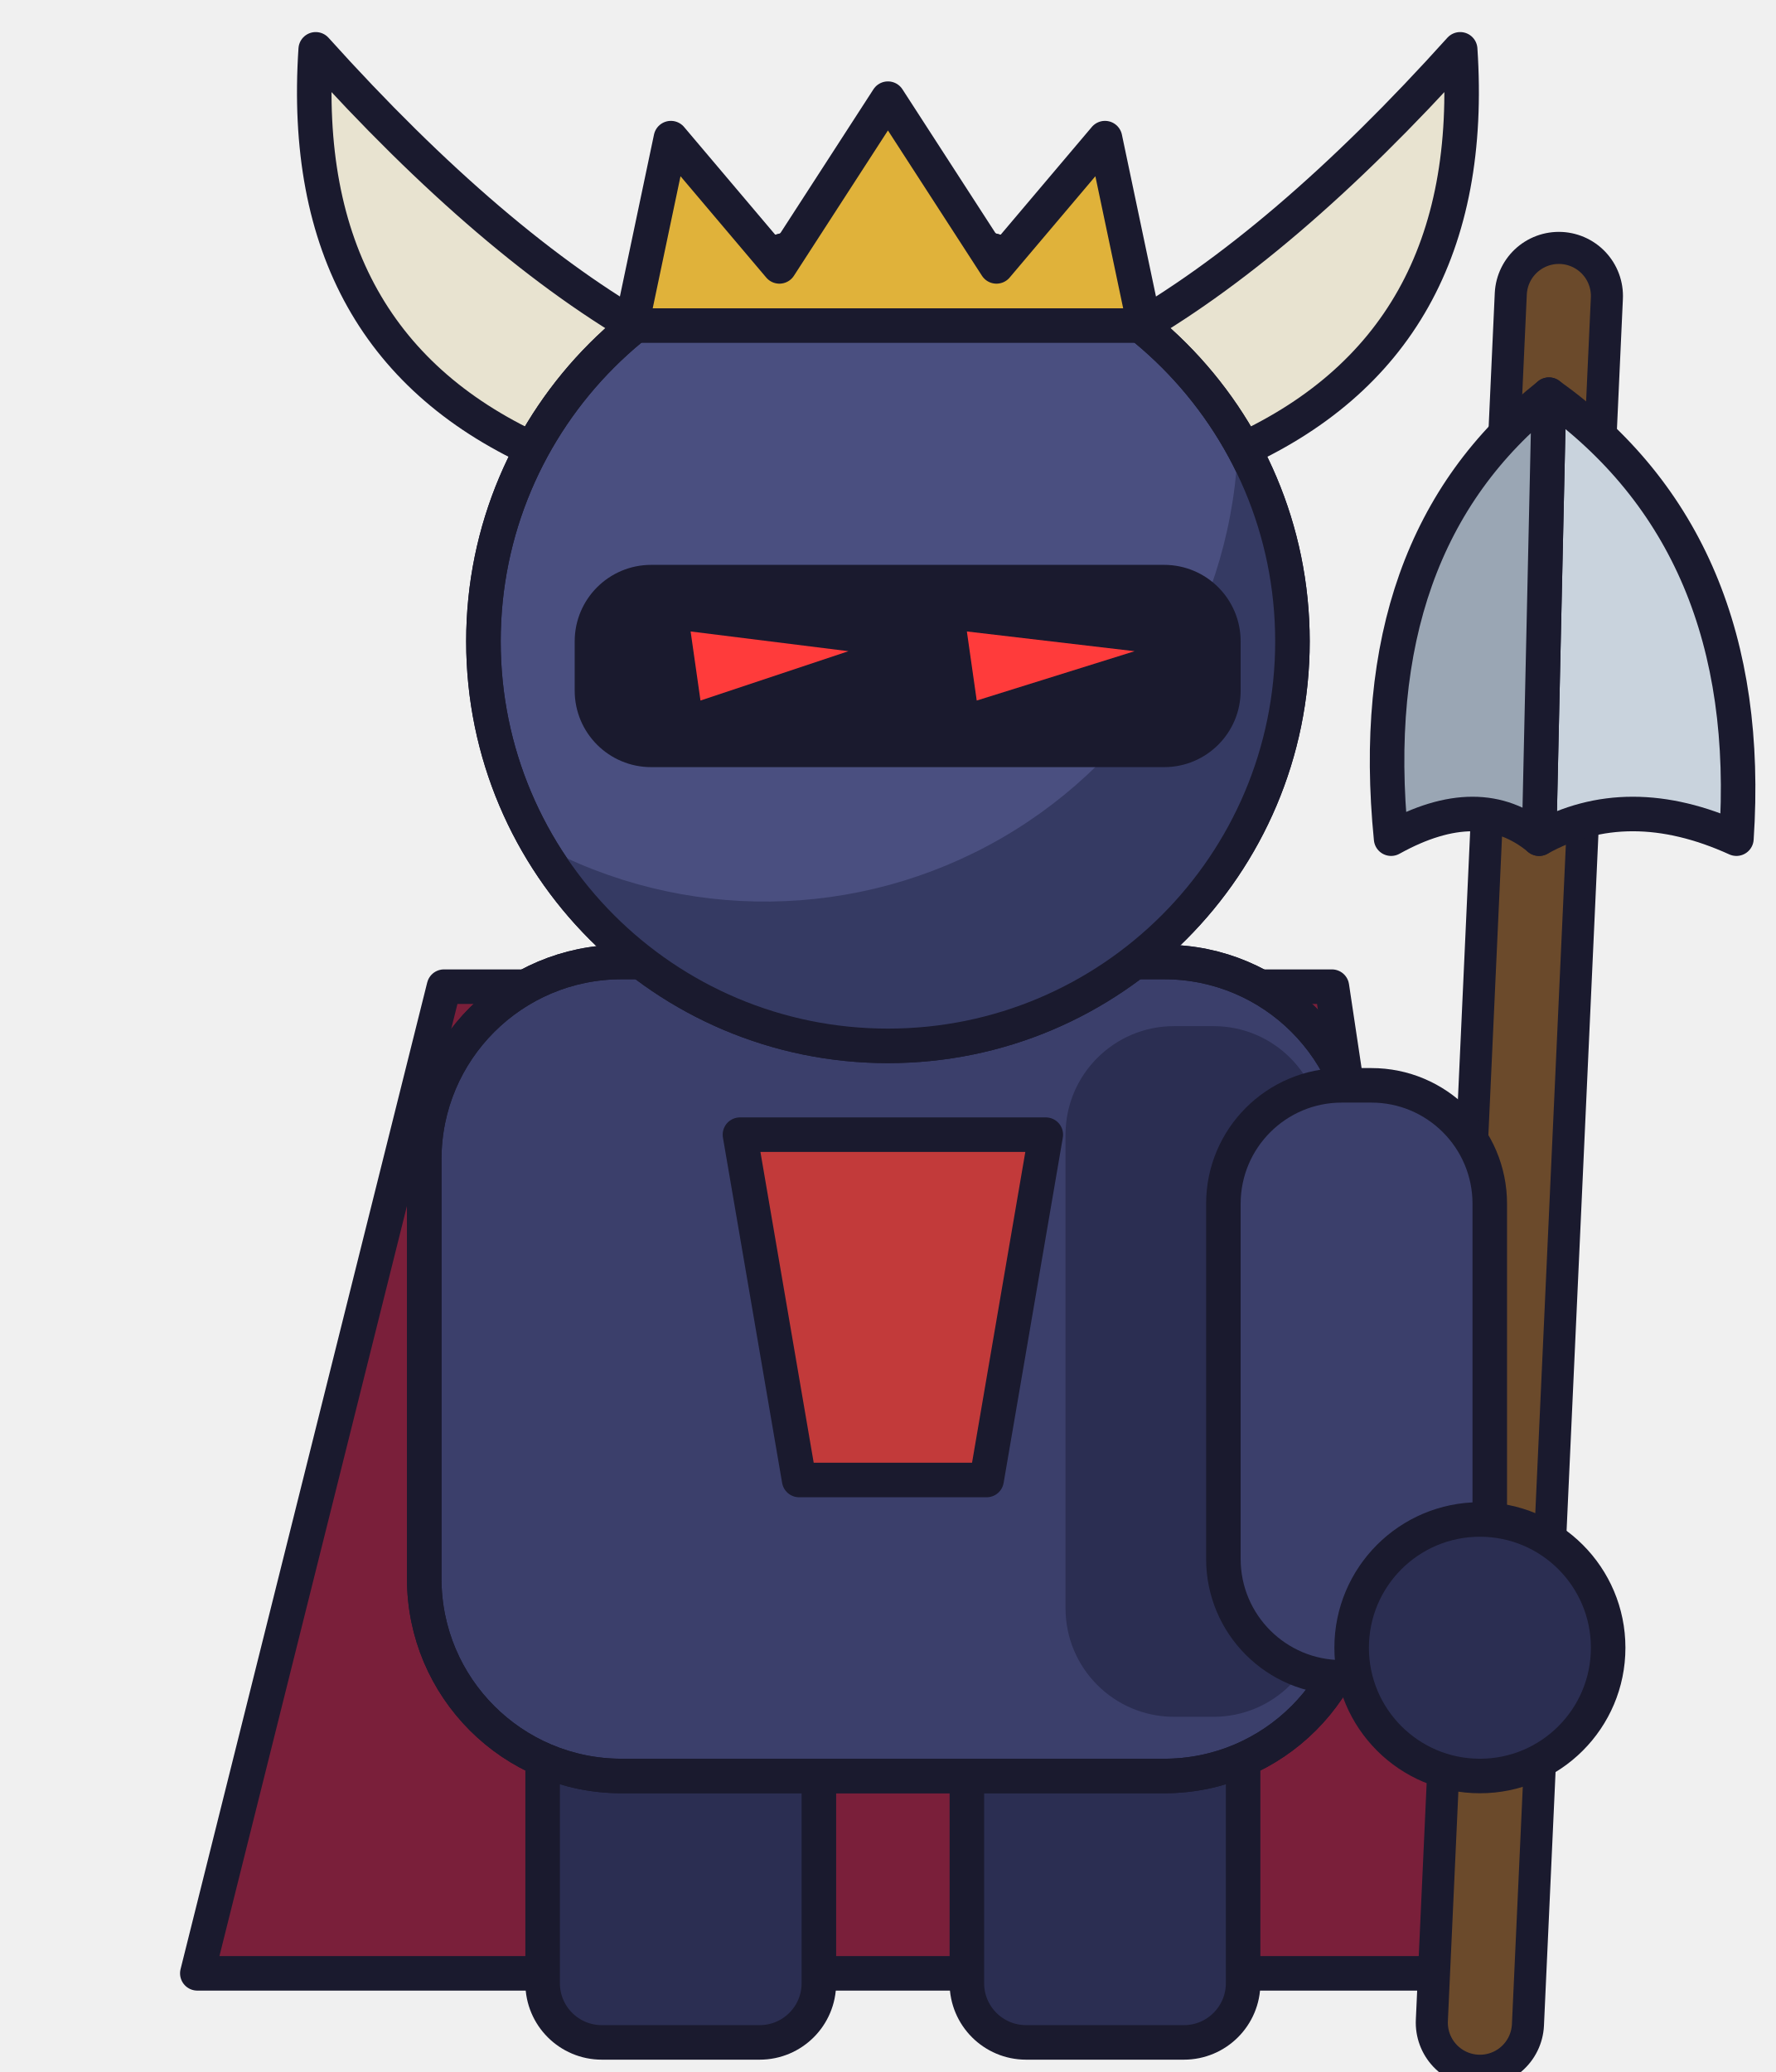
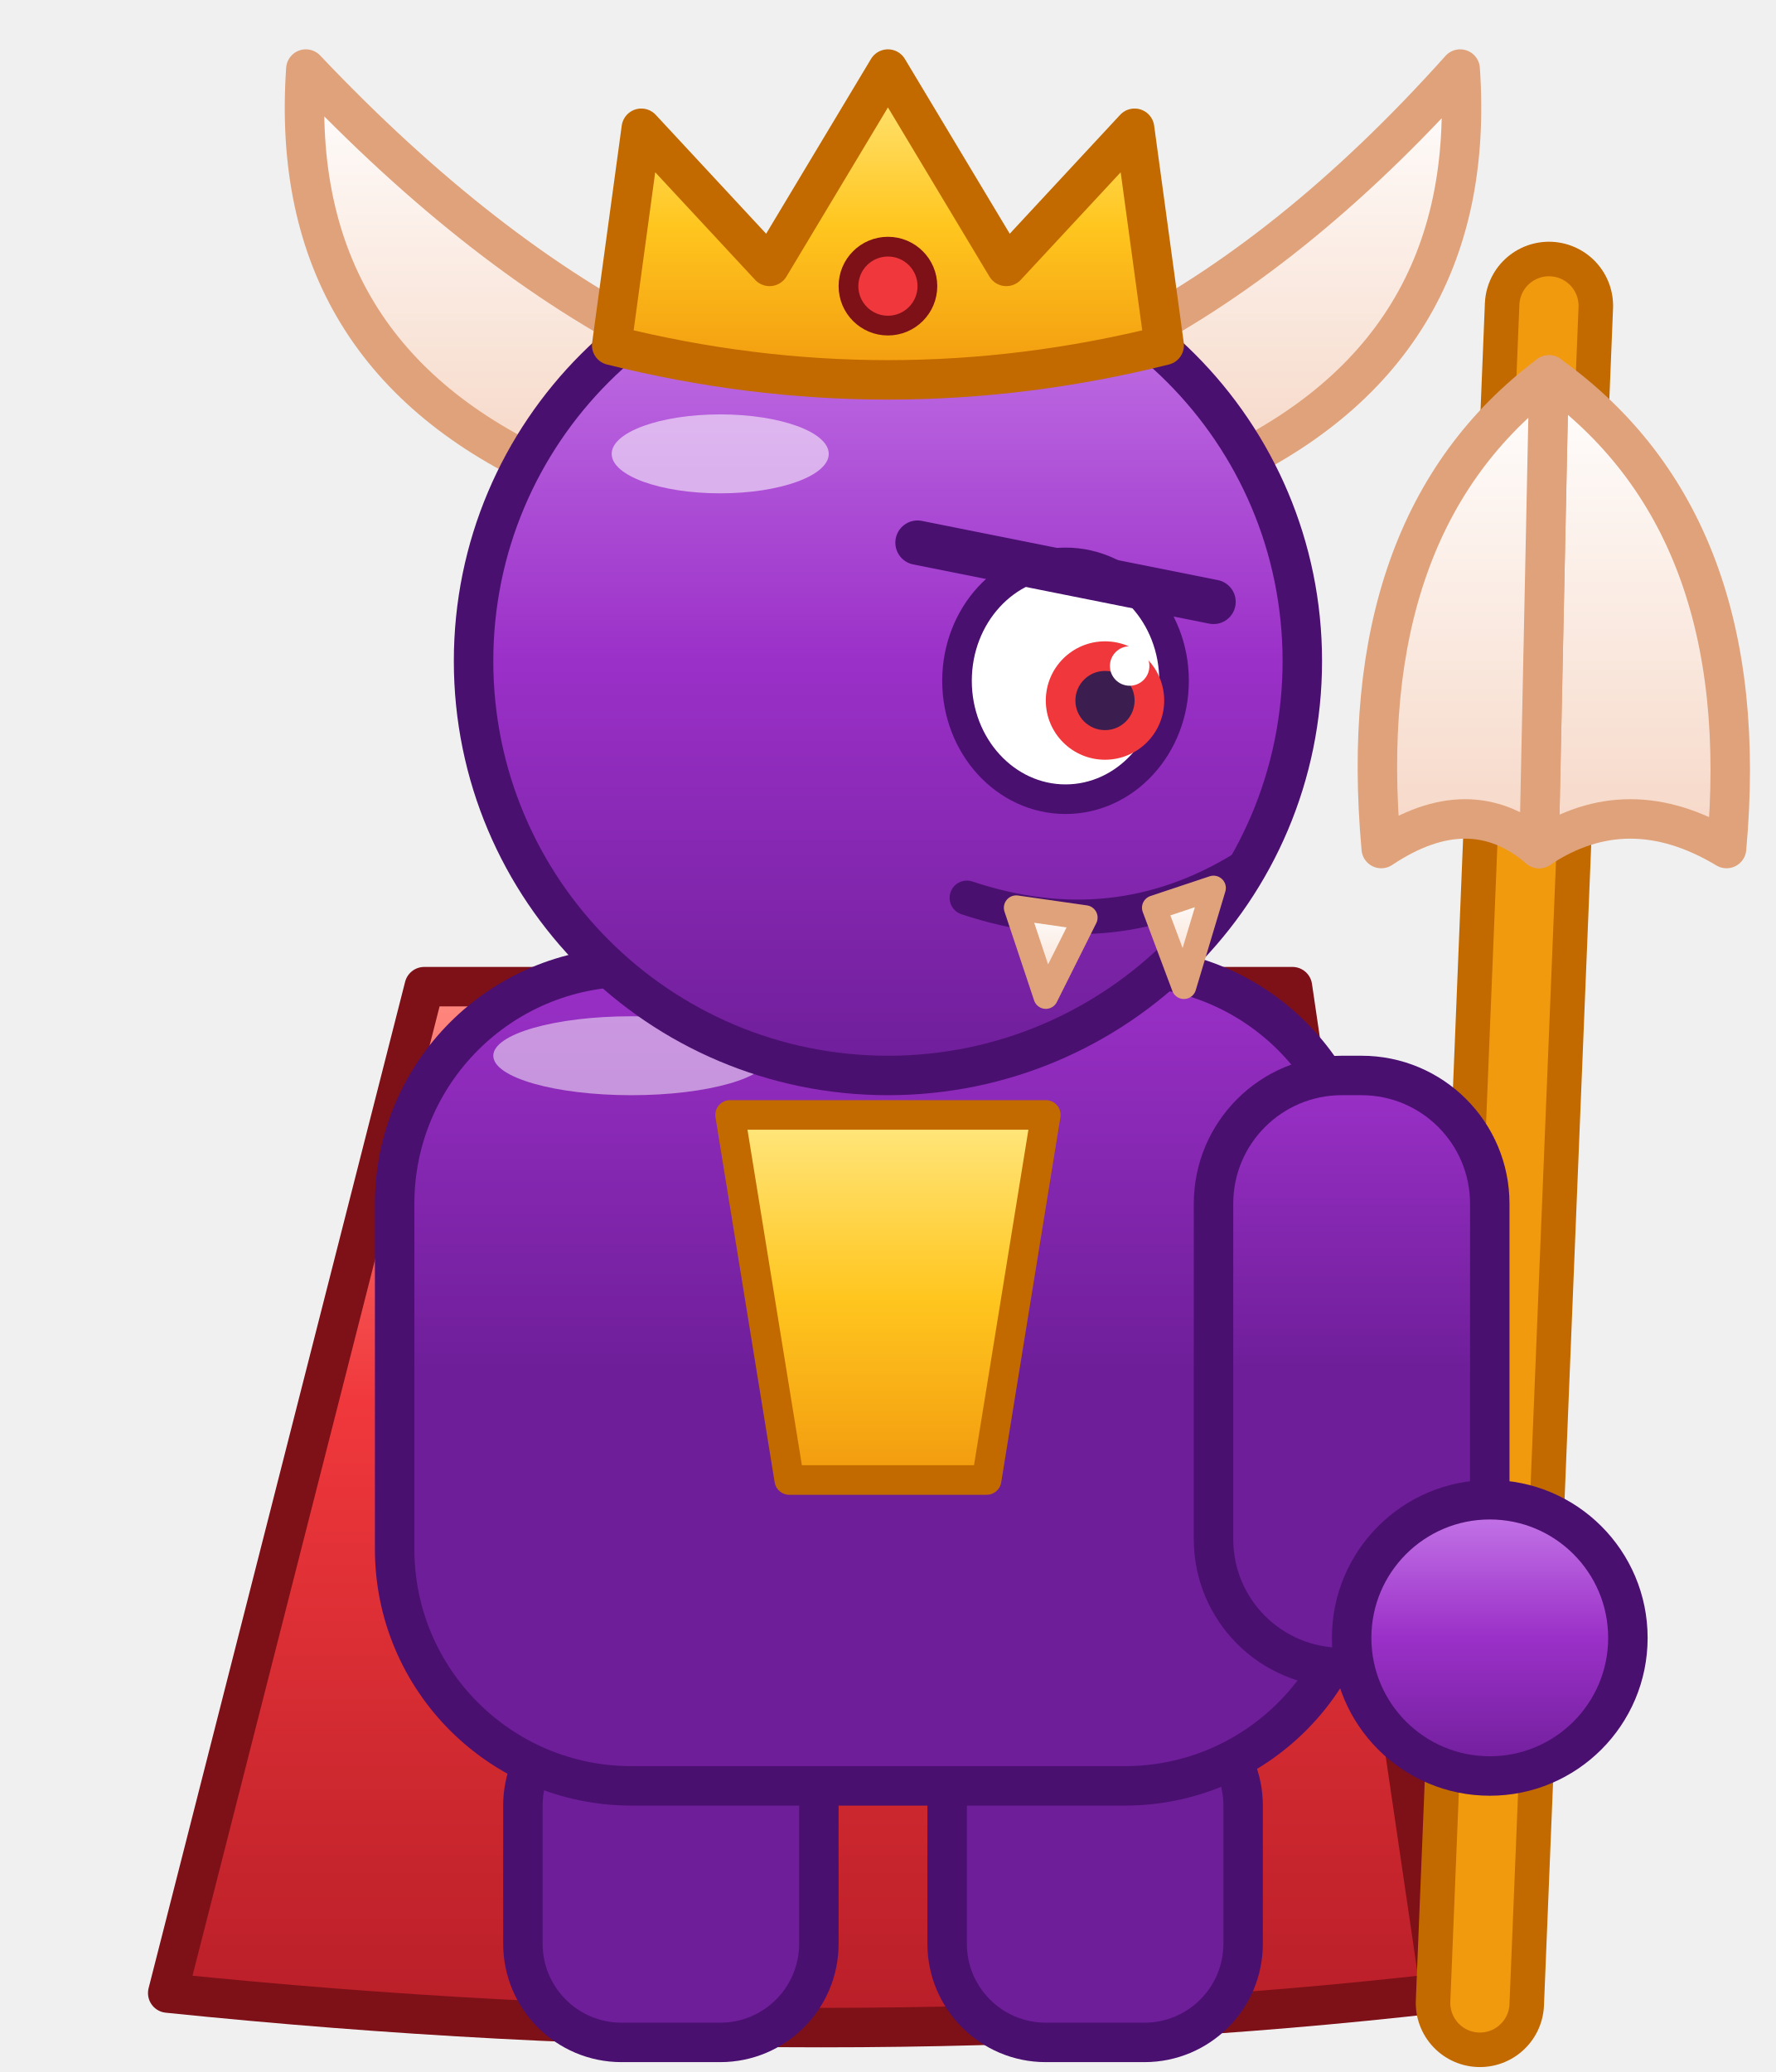
<svg xmlns="http://www.w3.org/2000/svg" viewBox="0 0 360 420" width="360" height="420">
-   <g stroke="#1a1a2e" stroke-width="7" stroke-linejoin="round" stroke-linecap="round">
-     <path d="M90 200 L270 200 L300 400 L40 400 Z" fill="#7a1f3a" />
-     <rect x="110" y="340" width="56" height="74" rx="12" fill="#2b2e52" />
-     <rect x="196" y="340" width="56" height="74" rx="12" fill="#2b2e52" />
-     <rect x="86" y="195" width="190" height="165" rx="40" fill="#3b3f6b" />
-     <rect x="216" y="208" width="52" height="140" rx="22" fill="#2b2e52" stroke="none" />
-     <rect x="86" y="195" width="190" height="165" rx="40" fill="none" />
-     <path d="M150 230 L212 230 L200 300 L162 300 Z" fill="#c23a3a" />
-     <path d="M110 92 Q60 70 64 10 Q100 50 132 68 Z" fill="#e8e3d0" />
-     <path d="M250 92 Q300 70 296 10 Q260 50 228 68 Z" fill="#e8e3d0" />
-     <circle cx="180" cy="130" r="82" fill="#4a4f80" />
-     <path d="M251 89 A82 82 0 0 1 109 171 A96 96 0 0 0 251 89 Z" fill="#353a63" stroke="none" />
-     <circle cx="180" cy="130" r="82" fill="none" />
-     <path d="M128 66 L136 28 L158 54 L180 20 L202 54 L224 28 L232 66 Z" fill="#e0b23a" />
-     <rect x="120" y="118" width="128" height="34" rx="12" fill="#1a1a2e" />
-     <path d="M196 128 L230 132 L198 142 Z" fill="#ff3b3b" stroke="none" />
-     <path d="M140 128 L172 132 L142 142 Z" fill="#ff3b3b" stroke="none" />
-     <path d="M300 410 L316 60" fill="none" stroke="#1a1a2e" stroke-width="26" />
-     <path d="M300 410 L316 60" fill="none" stroke="#6b4a2b" stroke-width="13" />
-     <path d="M314 80 Q356 110 352 170 Q330 160 312 170 Z" fill="#c9d3dd" />
-     <path d="M314 80 Q276 110 282 170 Q300 160 312 170 Z" fill="#9aa6b4" />
-     <rect x="248" y="220" width="54" height="120" rx="24" fill="#3b3f6b" />
-     <circle cx="300" cy="334" r="26" fill="#2b2e52" />
+   <defs>
+     <linearGradient id="pu" x1="0" y1="0" x2="0" y2="1">
+       <stop offset="0" stop-color="#9B30C8" />
+       <stop offset="0.5" stop-color="#6E1E99" />
+       <stop offset="1" stop-color="#6E1E99" />
+     </linearGradient>
+     <linearGradient id="pl" x1="0" y1="0" x2="0" y2="1">
+       <stop offset="0" stop-color="#C77BEA" />
+       <stop offset="0.5" stop-color="#9B30C8" />
+       <stop offset="1" stop-color="#6E1E99" />
+     </linearGradient>
+     <linearGradient id="rd" x1="0" y1="0" x2="0" y2="1">
+       <stop offset="0" stop-color="#FF8A80" />
+       <stop offset="0.4" stop-color="#F0383C" />
+       <stop offset="1" stop-color="#B81E28" />
+     </linearGradient>
+     <linearGradient id="ye" x1="0" y1="0" x2="0" y2="1">
+       <stop offset="0" stop-color="#FFE780" />
+       <stop offset="0.5" stop-color="#FFC61F" />
+       <stop offset="1" stop-color="#F29A0E" />
+     </linearGradient>
+     <linearGradient id="cr" x1="0" y1="0" x2="0" y2="1">
+       <stop offset="0" stop-color="#FFFFFF" />
+       <stop offset="1" stop-color="#F6D7C6" />
+     </linearGradient>
+   </defs>
+   <g stroke-linejoin="round" stroke-linecap="round" stroke-width="8">
+     <path d="M86 200 L262 200 L292 404 Q170 418 34 404 Z" fill="url(#rd)" stroke="#7E1018" />
+     <rect x="106" y="346" width="60" height="68" rx="20" fill="#6E1E99" stroke="#4A1070" />
+     <rect x="192" y="346" width="60" height="68" rx="20" fill="#6E1E99" stroke="#4A1070" />
+     <rect x="80" y="196" width="196" height="166" rx="48" fill="url(#pu)" stroke="#4A1070" />
+     <path d="M148 226 L212 226 L200 300 L160 300 Z" fill="url(#ye)" stroke="#C26A00" stroke-width="6" />
+     <ellipse cx="128" cy="214" rx="28" ry="8" fill="#FFFFFF" opacity="0.5" stroke="none" />
+     <path d="M112 96 Q58 72 62 14 Q98 52 134 70 Z" fill="url(#cr)" stroke="#E0A27A" />
+     <path d="M246 96 Q300 72 296 14 Q262 52 226 70 Z" fill="url(#cr)" stroke="#E0A27A" />
+     <circle cx="180" cy="134" r="84" fill="url(#pl)" stroke="#4A1070" />
+     <path d="M124 70 L130 26 L156 54 L180 14 L204 54 L230 26 L236 70 Q180 84 124 70 Z" fill="url(#ye)" stroke="#C26A00" />
+     <circle cx="180" cy="58" r="8" fill="#F0383C" stroke="#7E1018" stroke-width="4" />
+     <ellipse cx="146" cy="92" rx="22" ry="8" fill="#FFFFFF" opacity="0.55" stroke="none" />
+     <ellipse cx="216" cy="138" rx="22" ry="24" fill="#FFFFFF" stroke="#4A1070" stroke-width="6" />
+     <circle cx="224" cy="142" r="12" fill="#F0383C" stroke="none" />
+     <circle cx="224" cy="142" r="6" fill="#3B1E4F" stroke="none" />
+     <circle cx="229" cy="135" r="4" fill="#FFFFFF" stroke="none" />
+     <path d="M186 110 L246 122" fill="none" stroke="#4A1070" stroke-width="9" />
+     <path d="M196 182 Q226 192 252 176" fill="none" stroke="#4A1070" stroke-width="7" />
+     <path d="M206 184 L212 202 L220 186 Z" fill="url(#cr)" stroke="#E0A27A" stroke-width="5" />
+     <path d="M234 184 L240 200 L246 180 Z" fill="url(#cr)" stroke="#E0A27A" stroke-width="5" />
+     <path d="M300 406 L314 62" fill="none" stroke="#C26A00" stroke-width="26" />
+     <path d="M300 406 L314 62" fill="none" stroke="#F29A0E" stroke-width="12" />
+     <path d="M314 76 Q356 106 350 172 Q330 160 312 172 Z" fill="url(#cr)" stroke="#E0A27A" />
+     <path d="M314 76 Q274 106 280 172 Q298 160 312 172 Z" fill="url(#cr)" stroke="#E0A27A" />
+     <rect x="246" y="218" width="56" height="120" rx="26" fill="url(#pu)" stroke="#4A1070" />
+     <circle cx="302" cy="332" r="28" fill="url(#pl)" stroke="#4A1070" />
  </g>
</svg>
